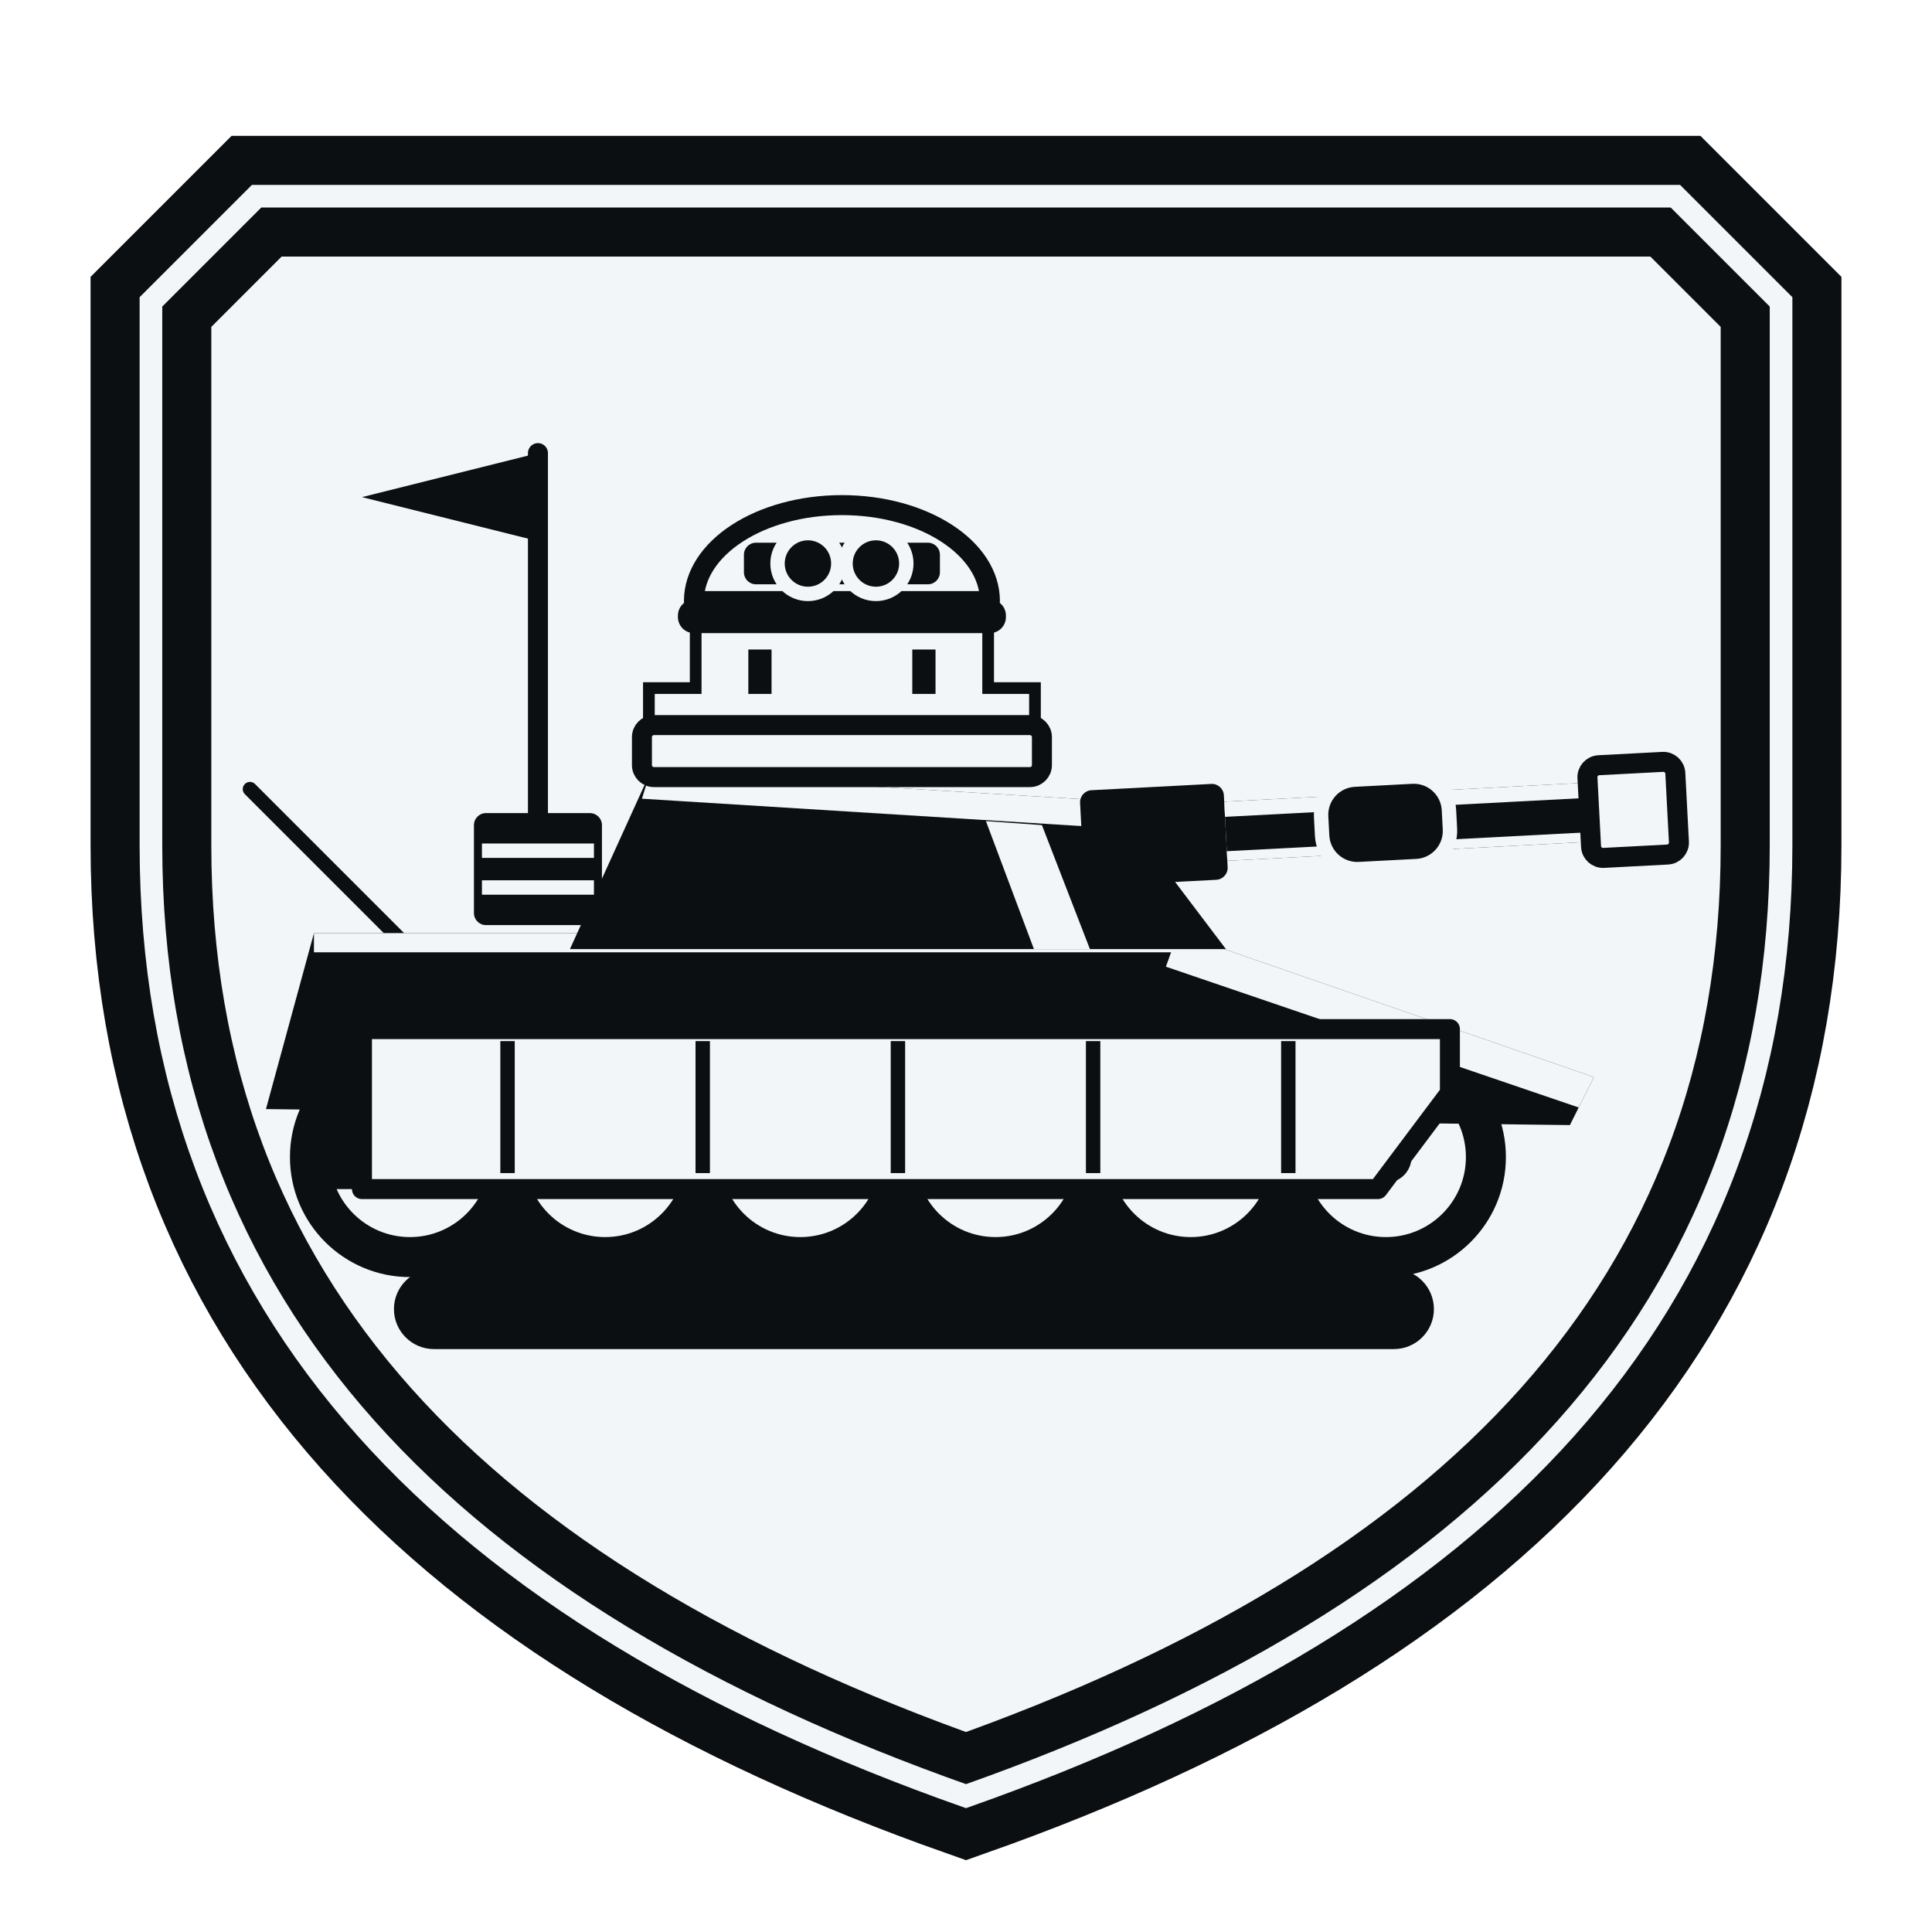
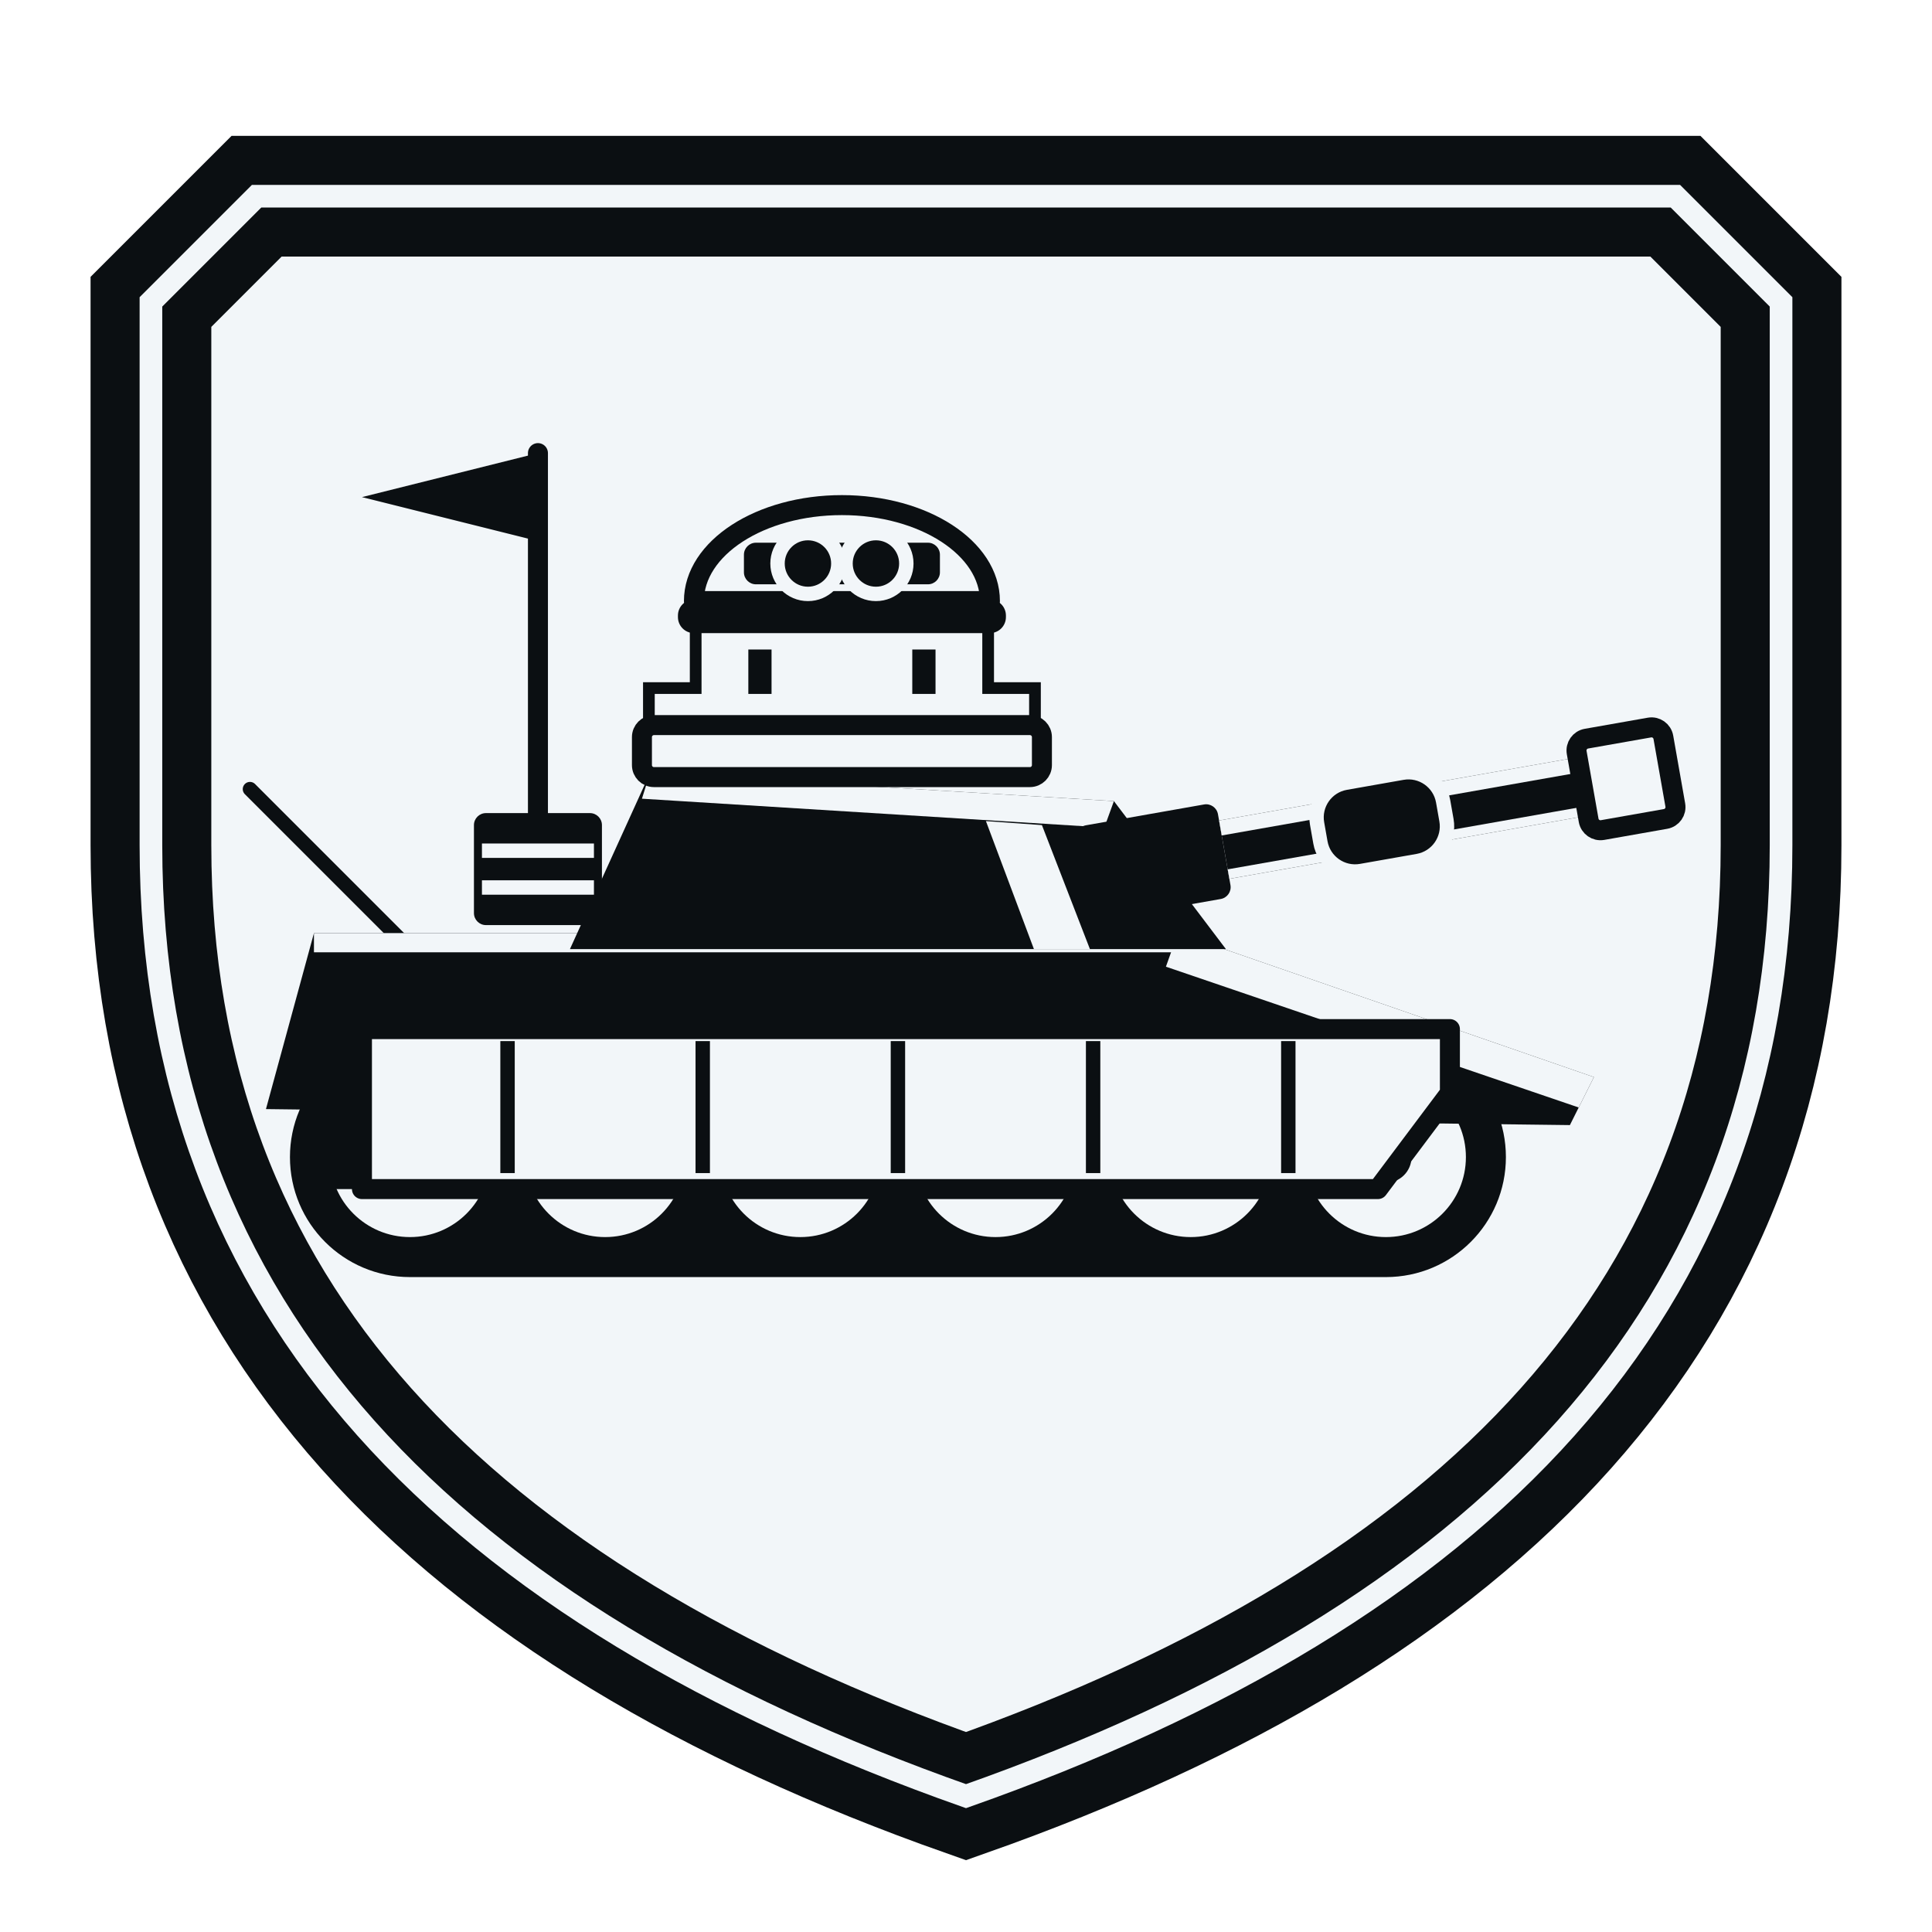
<svg xmlns="http://www.w3.org/2000/svg" viewBox="0 0 256 256" role="img" aria-label="Claude of Tanks — unit crest: Claude Code commander in a tank">
  <defs>
    <clipPath id="cotHatchClipBW">
      <rect x="70" y="26" width="68" height="44" />
    </clipPath>
  </defs>
  <path d="M34 26 H222 L236 40 V112 C236 174 196 214 128 238 C60 214 20 174 20 112 V40 Z" fill="#f2f6f9" stroke="#0b0f12" stroke-width="16" stroke-linejoin="miter" />
  <path d="M34 26 H222 L236 40 V112 C236 174 196 214 128 238 C60 214 20 174 20 112 V40 Z" fill="none" stroke="#f2f6f9" stroke-width="3" />
  <g transform="translate(-0.8 24) scale(1.06)">
-     <rect x="50" y="136" width="130" height="10" rx="5" fill="#0b0f12" />
    <path d="M52 96 32 76" stroke="#0b0f12" stroke-width="1.8" stroke-linecap="round" fill="none" />
    <path d="M68 84V34" stroke="#0b0f12" stroke-width="2.5" stroke-linecap="round" fill="none" />
    <path d="M68 34 46 39.5 68 45Z" fill="#0b0f12" />
    <path d="M52 107h122a15 15 0 0 1 0 30H52a15 15 0 0 1 0-30Z" fill="#0b0f12" />
    <g fill="#f2f6f9">
      <circle cx="52" cy="122" r="10" />
      <circle cx="76.4" cy="122" r="10" />
      <circle cx="100.8" cy="122" r="10" />
      <circle cx="125.2" cy="122" r="10" />
      <circle cx="149.6" cy="122" r="10" />
      <circle cx="174" cy="122" r="10" />
    </g>
    <g fill="#0b0f12">
      <circle cx="52" cy="122" r="3.2" />
      <circle cx="76.4" cy="122" r="3.2" />
      <circle cx="100.8" cy="122" r="3.2" />
      <circle cx="125.2" cy="122" r="3.2" />
      <circle cx="149.6" cy="122" r="3.2" />
      <circle cx="174" cy="122" r="3.2" />
    </g>
    <path d="M34 116 40 94h108l52 18-3 6Z" fill="#0b0f12" />
    <path d="M148 94l52 18-1.9 3.8-51.6-17.6Z" fill="#f2f6f9" />
    <rect x="40" y="94" width="108" height="2.4" fill="#f2f6f9" />
    <path d="M46 106h136v8l-9 12H46Z" fill="#f2f6f9" stroke="#0b0f12" stroke-width="2.5" stroke-linejoin="round" />
    <rect x="41" y="106" width="5" height="20" fill="#0b0f12" />
    <g stroke="#0b0f12" stroke-width="1.8">
      <path d="M64.2 107.5V124M88.6 107.5V124M113 107.5V124M137.4 107.5V124M161.8 107.5V124" />
    </g>
    <rect x="60" y="79" width="16" height="14" rx="1.5" fill="#0b0f12" />
    <path d="M61 83.7h14M61 88.3h14" stroke="#f2f6f9" stroke-width="1.8" />
    <path d="M72 96 82 74l58 3.5L154 96Z" fill="#0b0f12" />
    <path d="M82 74 140 77.5 138.8 80.8 81 77.2Z" fill="#f2f6f9" />
    <path d="M124 80l7 .5 6 15.5h-7Z" fill="#f2f6f9" />
    <rect x="91" y="57" width="30" height="12" fill="#0b0f12" />
    <g clip-path="url(#cotHatchClipBW)">
      <path clip-rule="evenodd" fill-rule="evenodd" fill="#f2f6f9" stroke="#0b0f12" stroke-width="1.5" paint-order="stroke" transform="translate(82.6 42.75) scale(1.95)" d="M20.998 10.949H24v3.102h-3v3.028h-1.487V20H18v-2.921h-1.487V20H15v-2.921H9V20H7.488v-2.921H6V20H4.487v-2.921H3V14.05H0V10.95h3V5h17.998v5.949zM6 10.949h1.488V8.102H6v2.847zm10.51 0H18V8.102h-1.49v2.847z" />
    </g>
    <rect x="81" y="68" width="50" height="6.5" rx="1.5" fill="#f2f6f9" stroke="#0b0f12" stroke-width="2.5" />
    <path d="M87.5 52.5a18.5 12 0 0 1 37 0Z" fill="#f2f6f9" stroke="#0b0f12" stroke-width="2.5" stroke-linejoin="round" />
    <rect x="85.5" y="52.3" width="41" height="4.2" rx="2" fill="#0b0f12" />
    <rect x="93.75" y="45.2" width="24.5" height="5.2" rx="1.5" fill="#0b0f12" />
    <circle cx="101.75" cy="47.8" r="3.8" fill="#0b0f12" stroke="#f2f6f9" stroke-width="1.8" />
    <circle cx="110.25" cy="47.8" r="3.8" fill="#0b0f12" stroke="#f2f6f9" stroke-width="1.8" />
-     <g transform="rotate(-3 140 82)">
+     <g transform="translate(0 4) rotate(-10 140 82)">
      <rect x="136" y="76" width="18" height="12" rx="1.5" fill="#0b0f12" />
      <rect x="154" y="78.3" width="48" height="7.4" fill="#0b0f12" />
      <rect x="154" y="78.3" width="48" height="1.9" fill="#f2f6f9" />
      <rect x="154" y="84.5" width="48" height="1.2" fill="#f2f6f9" />
      <rect x="166" y="76.4" width="16" height="11.2" rx="4.4" fill="#0b0f12" stroke="#f2f6f9" stroke-width="1.8" />
      <rect x="199.5" y="76.2" width="11" height="11.6" rx="1.5" fill="#f2f6f9" stroke="#0b0f12" stroke-width="2.5" />
    </g>
  </g>
</svg>
